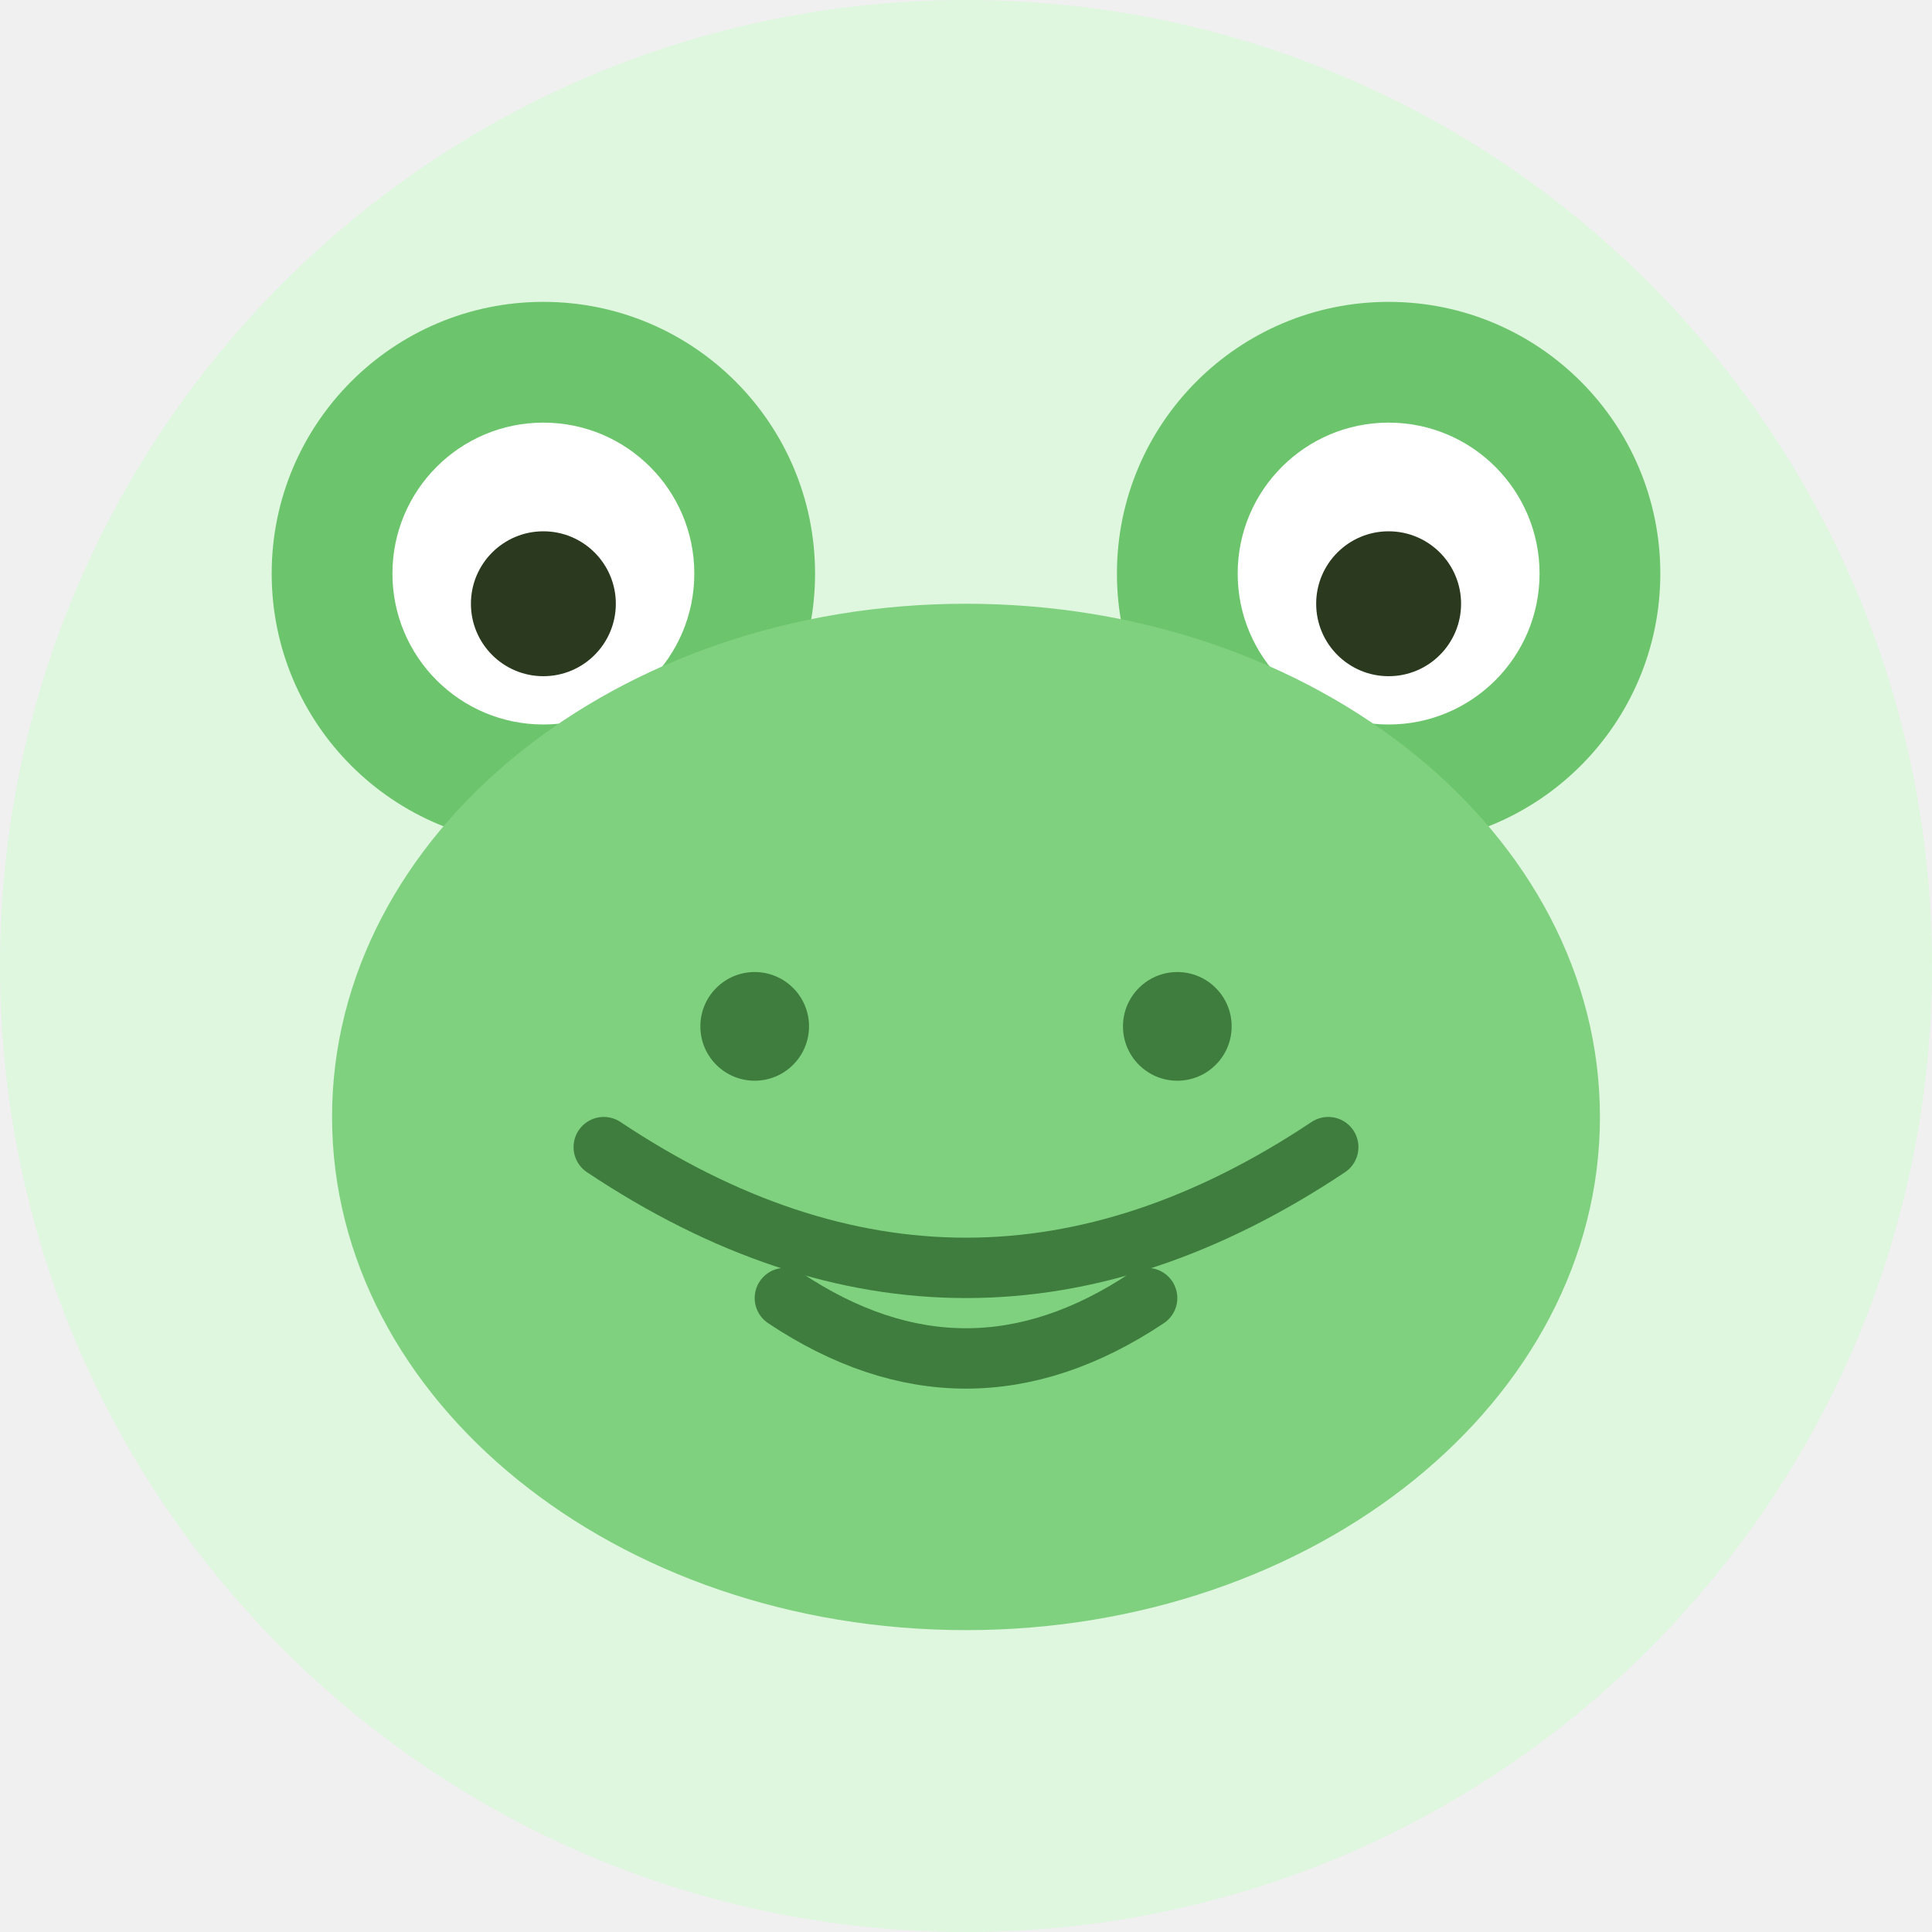
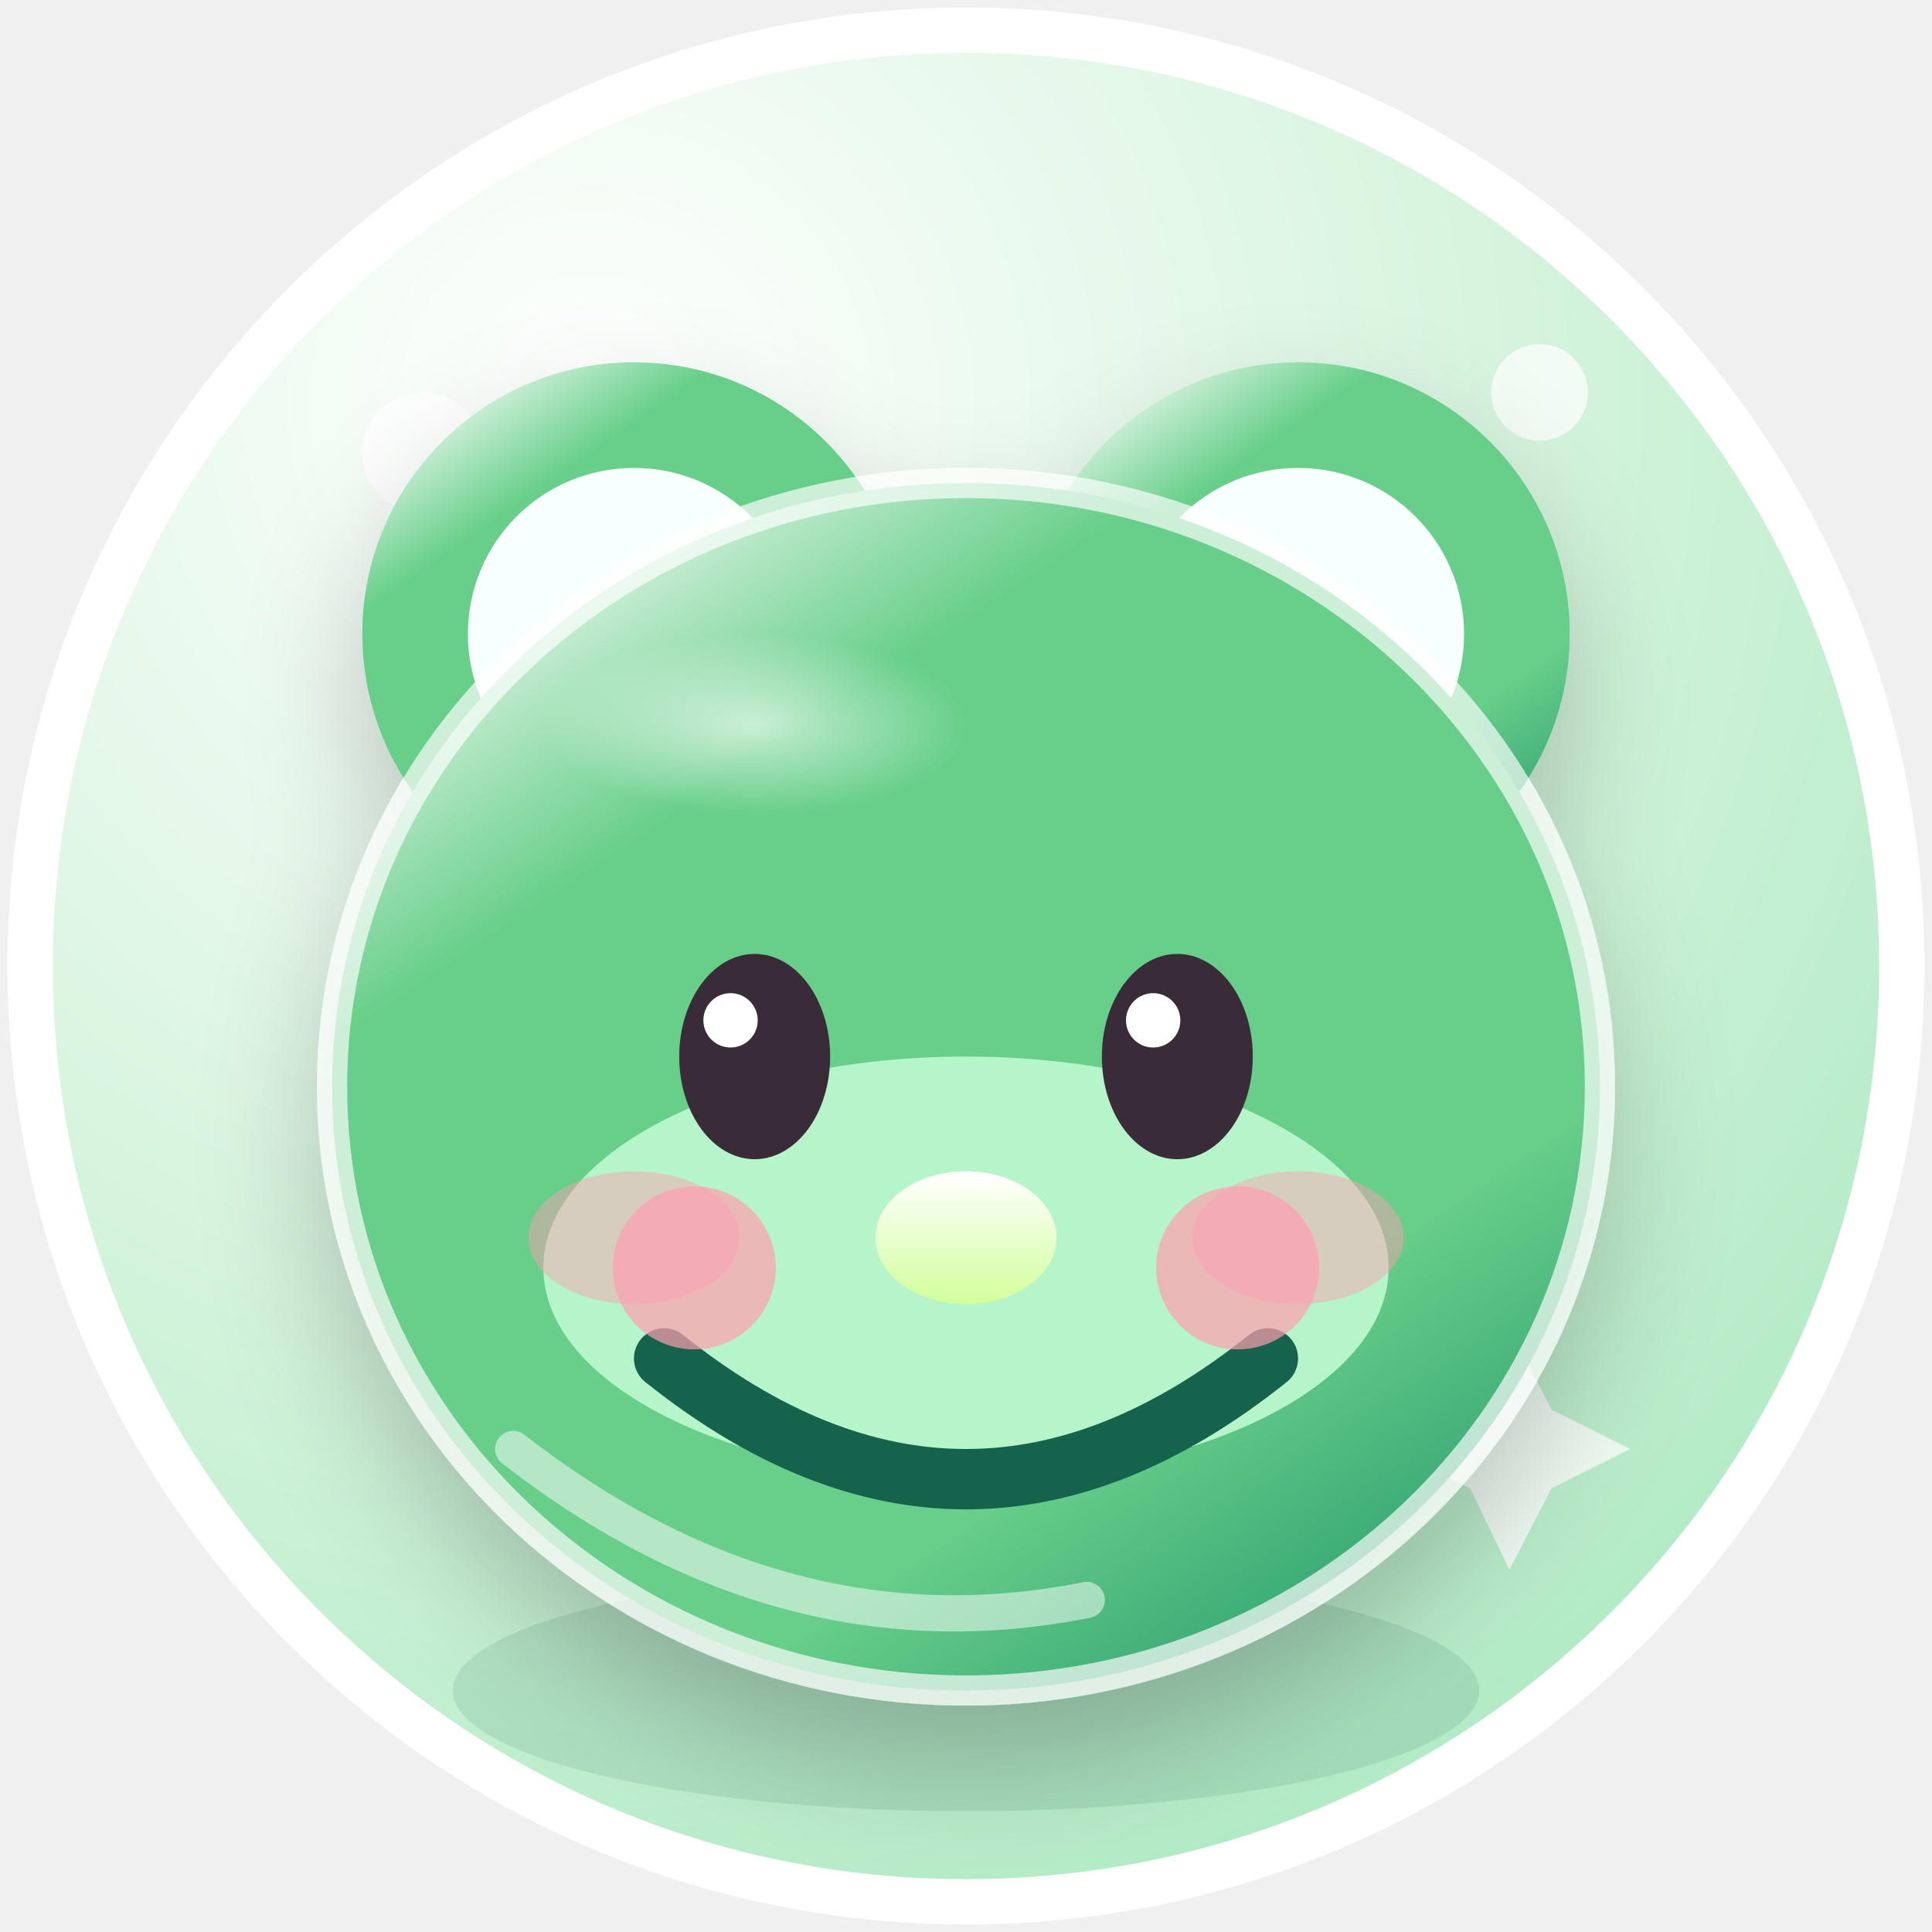
<svg xmlns="http://www.w3.org/2000/svg" viewBox="0 0 64 64" role="img" aria-label="Ếch xanh">
-   <circle cx="32" cy="32" r="32" fill="#dff6df" />
-   <circle cx="18" cy="19" r="9" fill="#6cc46c" />
-   <circle cx="46" cy="19" r="9" fill="#6cc46c" />
-   <circle cx="18" cy="19" r="5" fill="#fff" />
-   <circle cx="46" cy="19" r="5" fill="#fff" />
-   <circle cx="18" cy="20" r="2.4" fill="#2b3a1f" />
-   <circle cx="46" cy="20" r="2.4" fill="#2b3a1f" />
-   <ellipse cx="32" cy="37" rx="21" ry="17" fill="#7fd17f" />
-   <path d="M20 38q12 8 24 0" stroke="#3e7d3e" stroke-width="2" fill="none" stroke-linecap="round" />
-   <circle cx="25" cy="34" r="1.8" fill="#3e7d3e" />
-   <circle cx="39" cy="34" r="1.8" fill="#3e7d3e" />
-   <path d="M26 43q6 4 12 0" stroke="#3e7d3e" stroke-width="2" fill="none" stroke-linecap="round" />
+   <defs>
+     <radialGradient id="bg" cx="30%" cy="20%" r="85%">
+       <stop stop-color="#fff" />
+       <stop offset=".48" stop-color="#ddf6e3" />
+       <stop offset="1" stop-color="#b3ebc6" />
+     </radialGradient>
+     <linearGradient id="fur" x1=".15" y1="0" x2=".85" y2="1">
+       <stop stop-color="#fff" />
+       <stop offset=".24" stop-color="#68cf8a" />
+       <stop offset=".74" stop-color="#68cf8a" />
+       <stop offset="1" stop-color="#27996d" />
+     </linearGradient>
+     <linearGradient id="fur2" x1="0" y1="0" x2="1" y2="1">
+       <stop stop-color="#68cf8a" />
+       <stop offset="1" stop-color="#27996d" />
+     </linearGradient>
+     <linearGradient id="inner" x1="0" y1="0" x2="0" y2="1">
+       <stop stop-color="#fff" />
+       <stop offset="1" stop-color="#d1ff9b" />
+     </linearGradient>
+     <linearGradient id="skin" x1="0" y1="0" x2="1" y2="1">
+       <stop stop-color="#fff0d8" />
+       <stop offset=".55" stop-color="#ffd8b9" />
+       <stop offset="1" stop-color="#e99e91" />
+     </linearGradient>
+     <linearGradient id="gold" x1="0" y1="0" x2="0" y2="1">
+       <stop stop-color="#fff4a8" />
+       <stop offset=".5" stop-color="#ffca4f" />
+       <stop offset="1" stop-color="#e79531" />
+     </linearGradient>
+     <filter id="softShadow" x="-30%" y="-25%" width="160%" height="170%">
+       <feGaussianBlur in="SourceAlpha" stdDeviation="2" />
+       <feOffset dy="2" />
+       <feComponentTransfer>
+         <feFuncA type="linear" slope=".22" />
+       </feComponentTransfer>
+       <feMerge>
+         <feMergeNode />
+         <feMergeNode in="SourceGraphic" />
+       </feMerge>
+     </filter>
+     <radialGradient id="shine">
+       <stop stop-color="#fff" stop-opacity=".62" />
+       <stop offset="1" stop-color="#fff" stop-opacity="0" />
+     </radialGradient>
+   </defs>
+   <circle cx="32" cy="32" r="31" fill="url(#bg)" stroke="#ffffff" stroke-width="1.5" />
+   <circle cx="14" cy="15" r="2" fill="#fff" opacity=".8" />
+   <circle cx="51" cy="13" r="1.6" fill="#fff" opacity=".7" />
+   <path d="m50 44 1.4 2.7 2.6 1.3-2.6 1.3-1.4 2.7-1.3-2.7-2.7-1.3 2.7-1.3z" fill="#fff" opacity=".75" />
+   <ellipse cx="32" cy="56" rx="17" ry="4" fill="#17634e" opacity=".12" />
+   <g filter="url(#softShadow)">
+     <g fill="url(#fur)">
+       <circle cx="21" cy="21" r="9" />
+       <circle cx="43" cy="21" r="9" />
+       <circle cx="21" cy="21" r="5.5" fill="#f8ffff" />
+       <circle cx="43" cy="21" r="5.5" fill="#f8ffff" />
+     </g>
+     <ellipse cx="32" cy="36" rx="21" ry="20" fill="url(#fur)" stroke="#ffffffaa" stroke-width="1" />
+     <ellipse cx="32" cy="42" rx="14" ry="7" fill="#b5f5c9" />
+     <path d="M22 45q10 8 20 0" stroke="#17634e" stroke-width="2" fill="none" stroke-linecap="round" />
+     <circle cx="23" cy="42" r="2.7" fill="#ff9eaf" opacity=".7" />
+     <circle cx="41" cy="42" r="2.7" fill="#ff9eaf" opacity=".7" />
+   </g>
+   <ellipse cx="25" cy="35" rx="2.5" ry="3.4" fill="#392c38" />
+   <ellipse cx="39" cy="35" rx="2.5" ry="3.4" fill="#392c38" />
+   <circle cx="24.2" cy="33.8" r=".9" fill="#fff" />
+   <circle cx="38.2" cy="33.8" r=".9" fill="#fff" />
+   <ellipse cx="21" cy="41" rx="3.5" ry="2.2" fill="#ff9eb2" opacity=".46" />
+   <ellipse cx="43" cy="41" rx="3.5" ry="2.2" fill="#ff9eb2" opacity=".46" />
+   <ellipse cx="32" cy="41" rx="3" ry="2.2" fill="url(#inner)" stroke="${c.dark}" stroke-opacity=".25" stroke-width=".7" />
+   <path d="M32 43q0 3-3 3m3-3q0 3 3 3" fill="none" stroke="${c.dark}" stroke-width="1.2" stroke-linecap="round" />
+   <ellipse cx="25" cy="24" rx="7" ry="3" fill="url(#shine)" />
+   <path d="M17 48q9 7 19 5" fill="none" stroke="#fff" stroke-opacity=".5" stroke-width="1.2" stroke-linecap="round" />
</svg>
